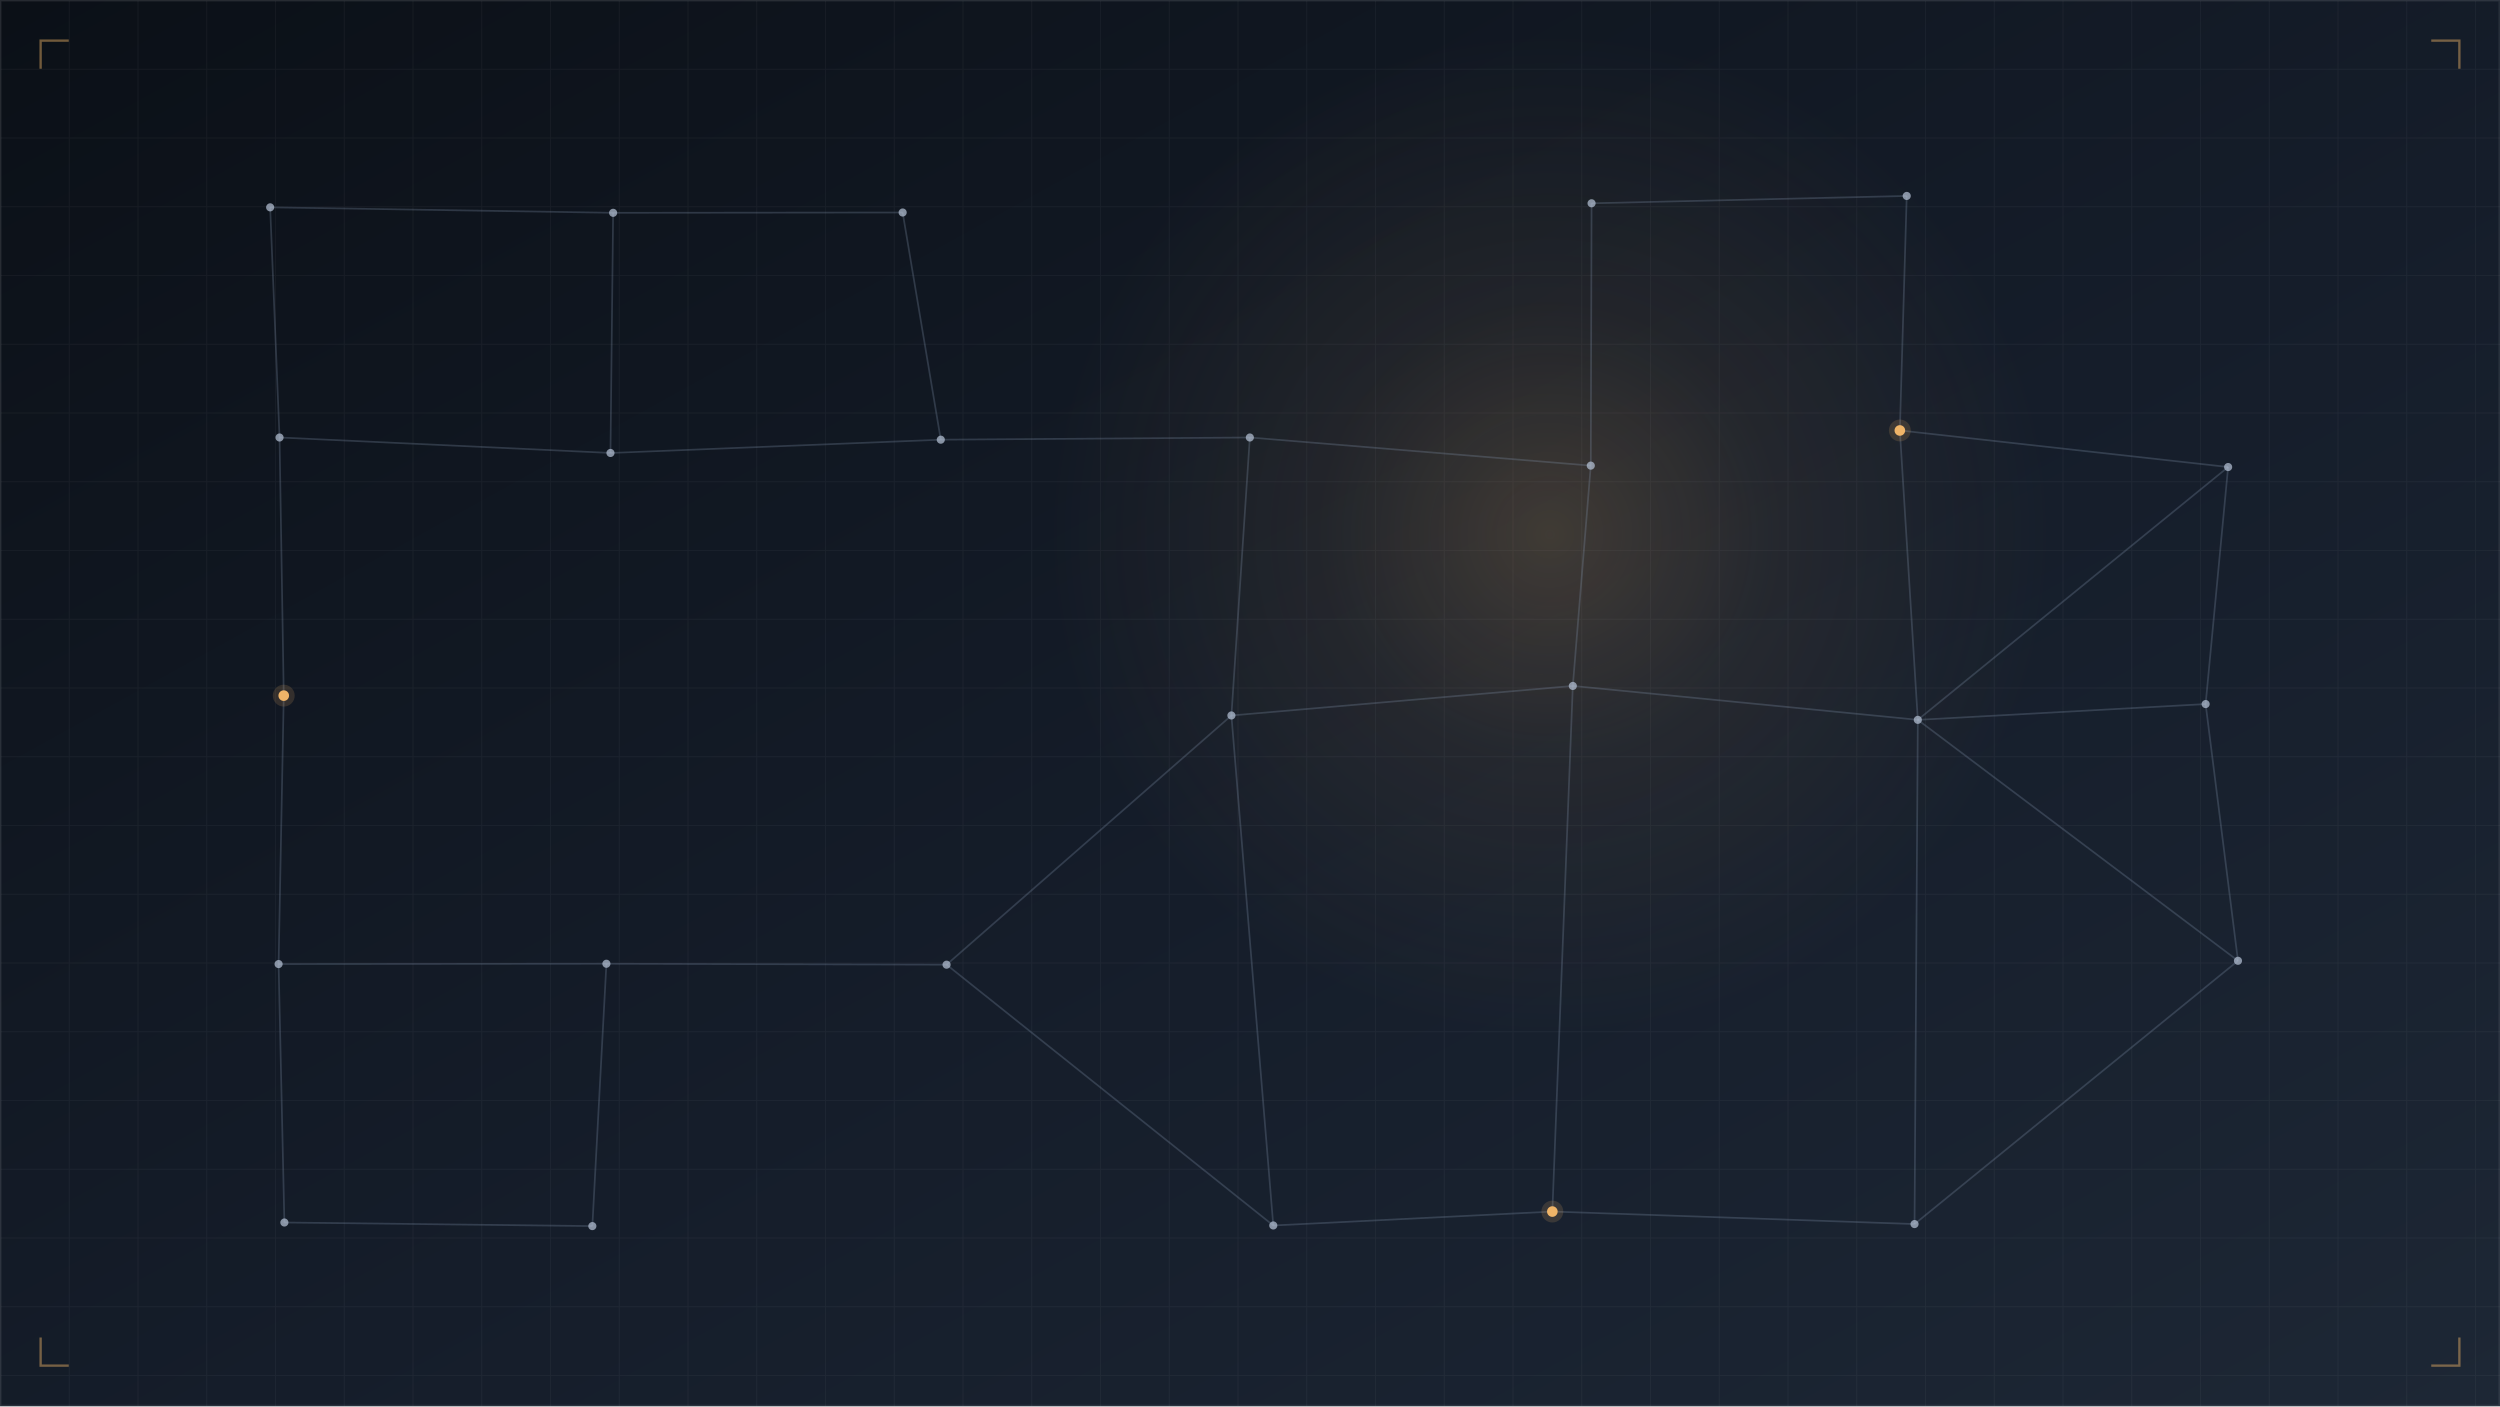
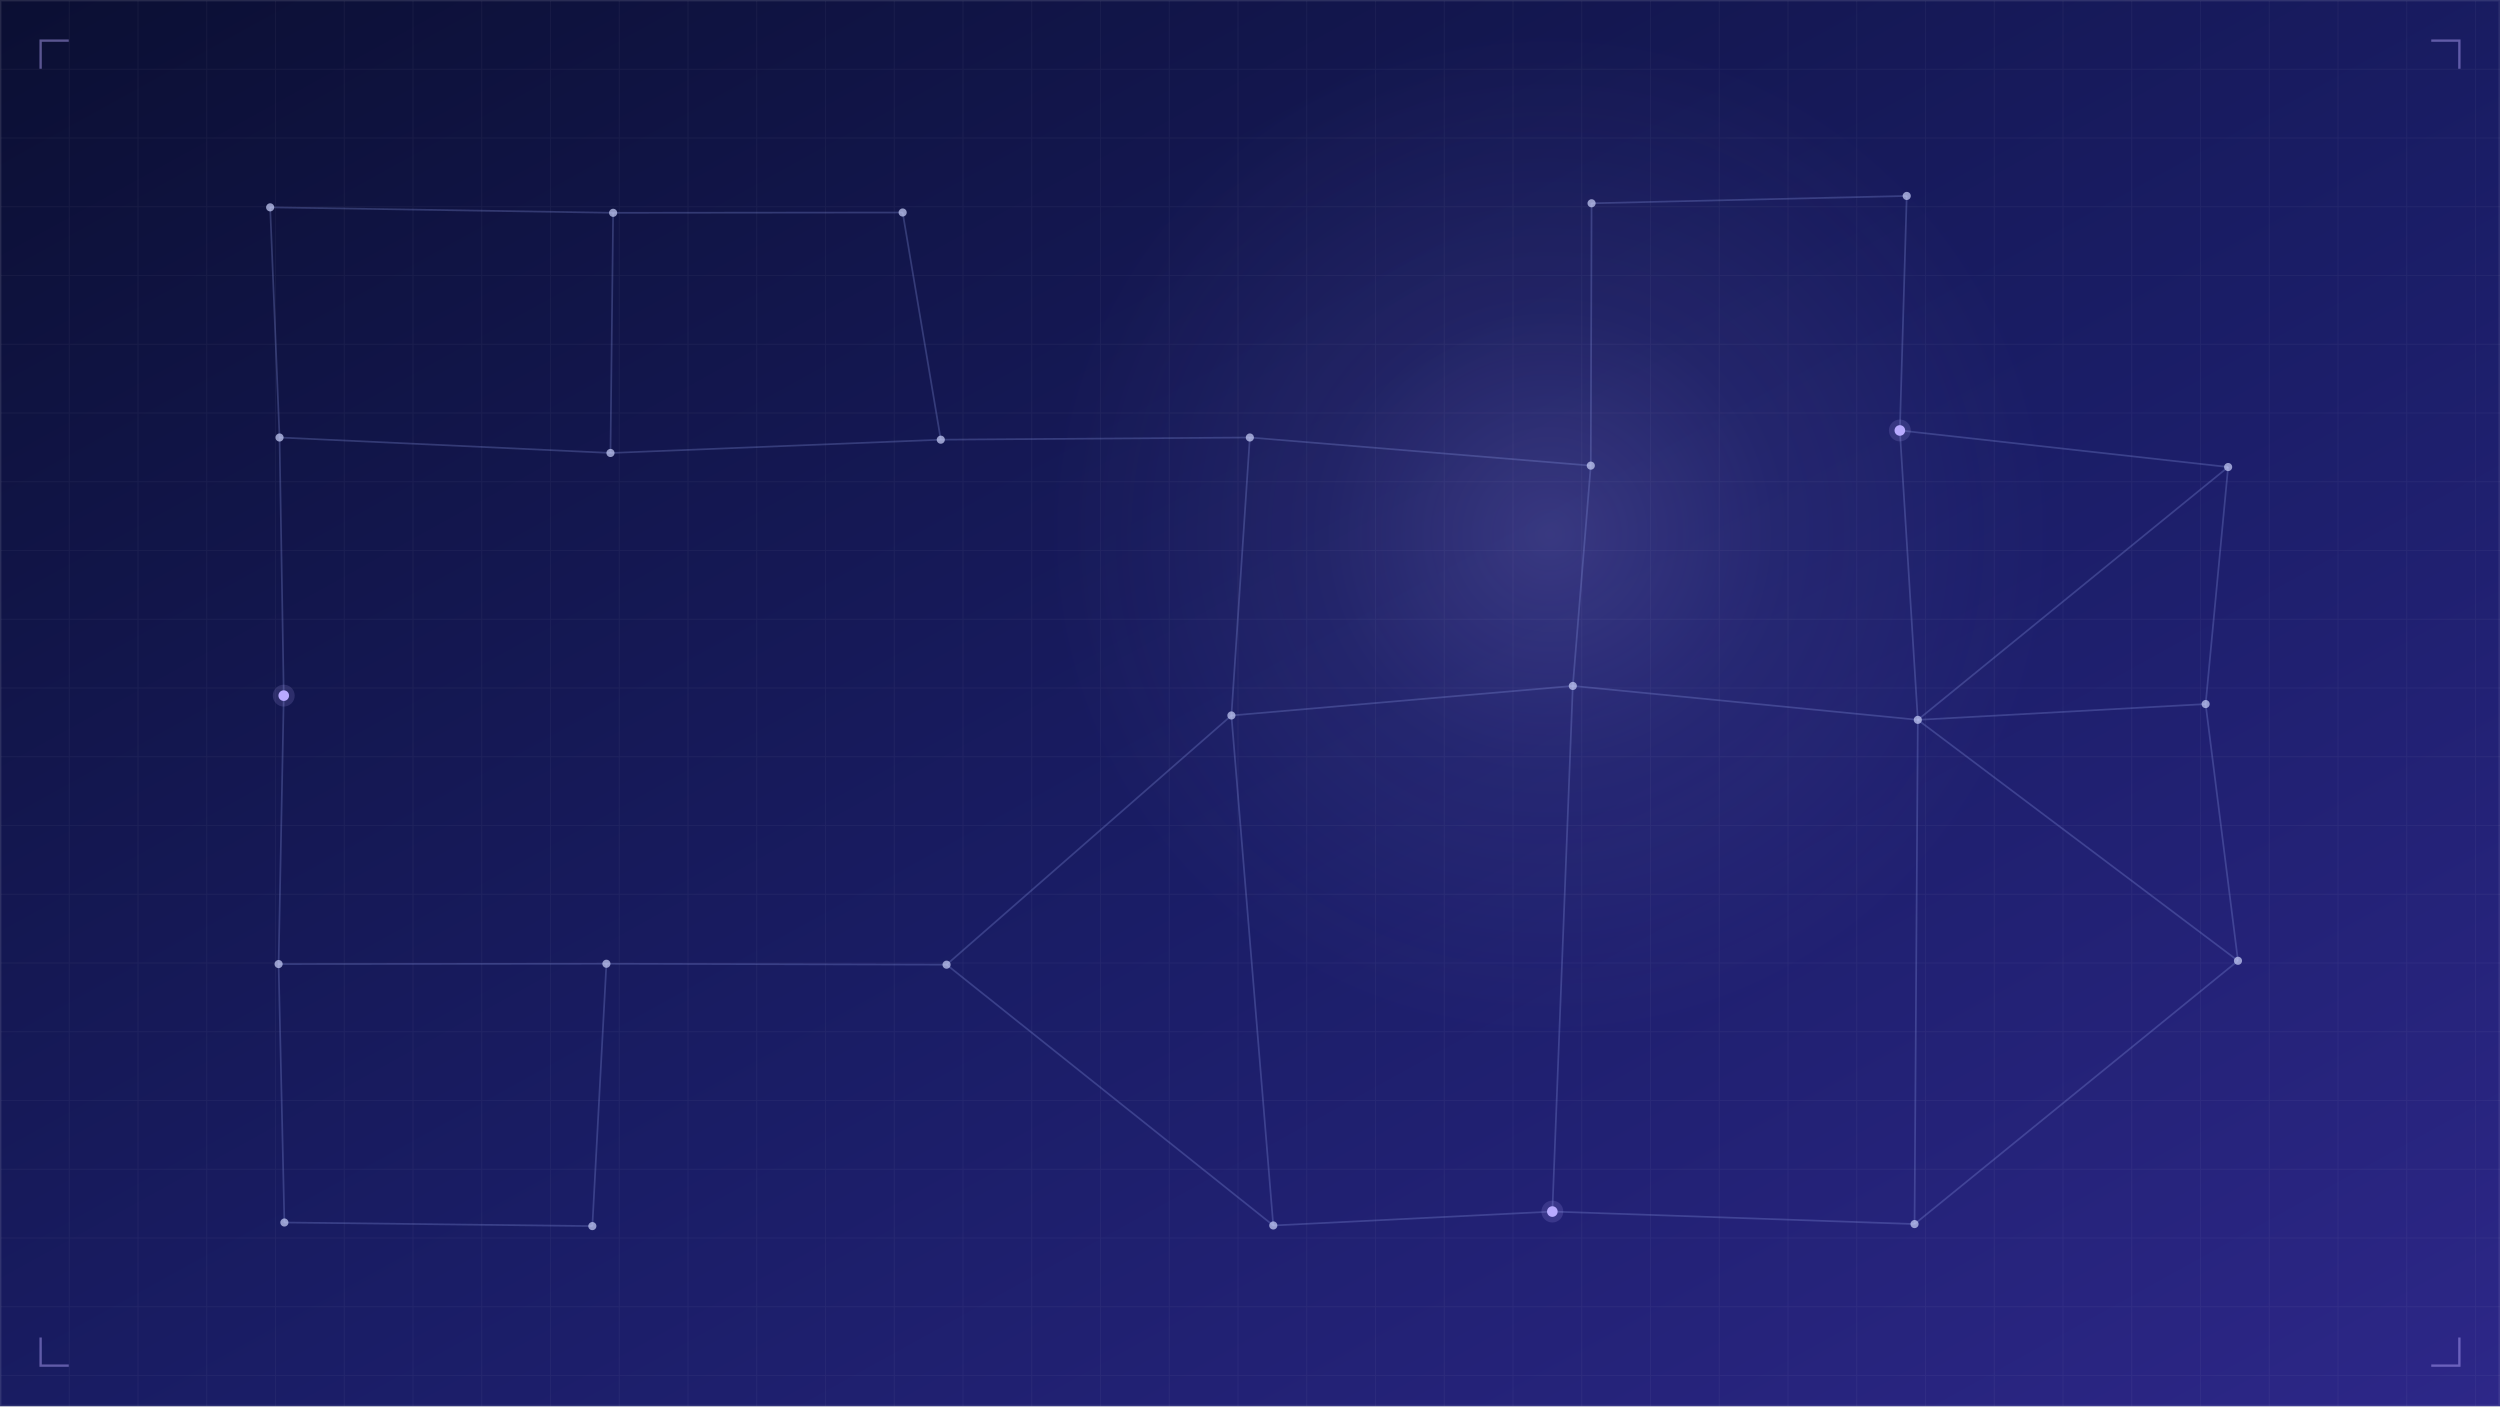
<svg xmlns="http://www.w3.org/2000/svg" viewBox="0 0 1600 900" width="1600" height="900" role="img" aria-hidden="true">
  <defs>
    <linearGradient id="bg-g" x1="0" y1="0" x2="1" y2="1">
-       <stop offset="0%" stop-color="#0B1017" />
-       <stop offset="55%" stop-color="#151D2A" />
-       <stop offset="100%" stop-color="#1D2735" />
+       <stop offset="0%" stop-color="#0B0F33" />
+       <stop offset="55%" stop-color="#1A1D66" />
+       <stop offset="100%" stop-color="#2D2788" />
    </linearGradient>
    <radialGradient id="glow-g" cx="0.5" cy="0.5" r="0.5">
-       <stop offset="0%" stop-color="#EFB468" stop-opacity="0.20" />
-       <stop offset="45%" stop-color="#EFB468" stop-opacity="0.07" />
-       <stop offset="100%" stop-color="#EFB468" stop-opacity="0" />
+       <stop offset="0%" stop-color="#B8AAFF" stop-opacity="0.20" />
+       <stop offset="45%" stop-color="#B8AAFF" stop-opacity="0.07" />
+       <stop offset="100%" stop-color="#B8AAFF" stop-opacity="0" />
    </radialGradient>
    <pattern id="grid-g" width="44" height="44" patternUnits="userSpaceOnUse">
      <path d="M44 0H0V44" fill="none" stroke="#FFFFFF" stroke-opacity="0.045" stroke-width="1" />
    </pattern>
  </defs>
  <rect width="1600" height="900" fill="url(#bg-g)" />
  <rect width="1600" height="900" fill="url(#grid-g)" />
  <circle cx="992" cy="342" r="324" fill="url(#glow-g)" />
-   <line x1="172.9" y1="132.7" x2="178.9" y2="280.0" stroke="#8394AE" stroke-opacity="0.28" stroke-width="1.1" />
-   <line x1="172.9" y1="132.7" x2="392.4" y2="136.2" stroke="#8394AE" stroke-opacity="0.28" stroke-width="1.1" />
-   <line x1="178.9" y1="280.0" x2="181.6" y2="445.2" stroke="#8394AE" stroke-opacity="0.28" stroke-width="1.1" />
-   <line x1="181.6" y1="445.2" x2="178.3" y2="617.0" stroke="#8394AE" stroke-opacity="0.28" stroke-width="1.1" />
-   <line x1="178.3" y1="617.0" x2="182.0" y2="782.4" stroke="#8394AE" stroke-opacity="0.28" stroke-width="1.1" />
-   <line x1="182.0" y1="782.4" x2="379.1" y2="784.7" stroke="#8394AE" stroke-opacity="0.28" stroke-width="1.1" />
-   <line x1="392.4" y1="136.2" x2="390.7" y2="289.9" stroke="#8394AE" stroke-opacity="0.28" stroke-width="1.1" />
-   <line x1="392.4" y1="136.2" x2="577.7" y2="136.0" stroke="#8394AE" stroke-opacity="0.28" stroke-width="1.1" />
-   <line x1="390.7" y1="289.9" x2="602.1" y2="281.4" stroke="#8394AE" stroke-opacity="0.28" stroke-width="1.1" />
-   <line x1="178.9" y1="280.0" x2="390.7" y2="289.9" stroke="#8394AE" stroke-opacity="0.28" stroke-width="1.1" />
-   <line x1="388.1" y1="616.8" x2="379.1" y2="784.7" stroke="#8394AE" stroke-opacity="0.28" stroke-width="1.1" />
-   <line x1="178.3" y1="617.0" x2="388.1" y2="616.8" stroke="#8394AE" stroke-opacity="0.28" stroke-width="1.1" />
-   <line x1="577.7" y1="136.0" x2="602.1" y2="281.4" stroke="#8394AE" stroke-opacity="0.28" stroke-width="1.1" />
-   <line x1="602.1" y1="281.4" x2="799.9" y2="280.0" stroke="#8394AE" stroke-opacity="0.28" stroke-width="1.1" />
-   <line x1="388.1" y1="616.8" x2="605.8" y2="617.4" stroke="#8394AE" stroke-opacity="0.28" stroke-width="1.1" />
-   <line x1="605.8" y1="617.4" x2="788.1" y2="457.9" stroke="#8394AE" stroke-opacity="0.28" stroke-width="1.1" />
-   <line x1="799.9" y1="280.0" x2="788.1" y2="457.9" stroke="#8394AE" stroke-opacity="0.28" stroke-width="1.1" />
-   <line x1="799.9" y1="280.0" x2="1018.1" y2="298.0" stroke="#8394AE" stroke-opacity="0.28" stroke-width="1.1" />
-   <line x1="788.1" y1="457.9" x2="1006.6" y2="439.0" stroke="#8394AE" stroke-opacity="0.28" stroke-width="1.1" />
-   <line x1="814.9" y1="784.3" x2="993.5" y2="775.4" stroke="#8394AE" stroke-opacity="0.28" stroke-width="1.1" />
-   <line x1="605.8" y1="617.4" x2="814.9" y2="784.3" stroke="#8394AE" stroke-opacity="0.28" stroke-width="1.1" />
-   <line x1="788.1" y1="457.9" x2="814.9" y2="784.3" stroke="#8394AE" stroke-opacity="0.28" stroke-width="1.1" />
-   <line x1="1018.6" y1="130.1" x2="1018.1" y2="298.0" stroke="#8394AE" stroke-opacity="0.28" stroke-width="1.1" />
-   <line x1="1018.6" y1="130.1" x2="1220.3" y2="125.4" stroke="#8394AE" stroke-opacity="0.28" stroke-width="1.1" />
-   <line x1="1018.1" y1="298.0" x2="1006.6" y2="439.0" stroke="#8394AE" stroke-opacity="0.28" stroke-width="1.1" />
-   <line x1="1006.6" y1="439.0" x2="1227.4" y2="460.7" stroke="#8394AE" stroke-opacity="0.28" stroke-width="1.1" />
-   <line x1="993.5" y1="775.4" x2="1225.3" y2="783.4" stroke="#8394AE" stroke-opacity="0.28" stroke-width="1.1" />
-   <line x1="1006.6" y1="439.0" x2="993.5" y2="775.4" stroke="#8394AE" stroke-opacity="0.28" stroke-width="1.1" />
-   <line x1="1220.3" y1="125.4" x2="1215.9" y2="275.5" stroke="#8394AE" stroke-opacity="0.28" stroke-width="1.1" />
-   <line x1="1215.9" y1="275.5" x2="1227.4" y2="460.7" stroke="#8394AE" stroke-opacity="0.28" stroke-width="1.1" />
-   <line x1="1227.4" y1="460.7" x2="1411.6" y2="450.6" stroke="#8394AE" stroke-opacity="0.28" stroke-width="1.1" />
-   <line x1="1225.3" y1="783.4" x2="1432.3" y2="614.9" stroke="#8394AE" stroke-opacity="0.28" stroke-width="1.1" />
-   <line x1="1227.4" y1="460.7" x2="1225.3" y2="783.4" stroke="#8394AE" stroke-opacity="0.28" stroke-width="1.1" />
-   <line x1="1426.0" y1="298.9" x2="1411.6" y2="450.6" stroke="#8394AE" stroke-opacity="0.28" stroke-width="1.1" />
-   <line x1="1215.9" y1="275.5" x2="1426.0" y2="298.9" stroke="#8394AE" stroke-opacity="0.28" stroke-width="1.1" />
-   <line x1="1227.4" y1="460.7" x2="1426.0" y2="298.9" stroke="#8394AE" stroke-opacity="0.28" stroke-width="1.1" />
-   <line x1="1411.6" y1="450.6" x2="1432.3" y2="614.9" stroke="#8394AE" stroke-opacity="0.28" stroke-width="1.1" />
-   <line x1="1227.4" y1="460.7" x2="1432.3" y2="614.9" stroke="#8394AE" stroke-opacity="0.28" stroke-width="1.1" />
-   <circle cx="172.9" cy="132.7" r="2.6" fill="#B4C1D4" fill-opacity="0.72" />
-   <circle cx="178.9" cy="280.0" r="2.6" fill="#B4C1D4" fill-opacity="0.72" />
-   <circle cx="181.6" cy="445.2" r="7" fill="#EFB468" fill-opacity="0.16" />
-   <circle cx="181.6" cy="445.2" r="3.4" fill="#EFB468" />
-   <circle cx="178.3" cy="617.0" r="2.6" fill="#B4C1D4" fill-opacity="0.72" />
-   <circle cx="182.0" cy="782.4" r="2.6" fill="#B4C1D4" fill-opacity="0.72" />
-   <circle cx="392.4" cy="136.2" r="2.6" fill="#B4C1D4" fill-opacity="0.72" />
-   <circle cx="390.7" cy="289.9" r="2.6" fill="#B4C1D4" fill-opacity="0.72" />
-   <circle cx="388.1" cy="616.8" r="2.6" fill="#B4C1D4" fill-opacity="0.72" />
-   <circle cx="379.1" cy="784.7" r="2.6" fill="#B4C1D4" fill-opacity="0.72" />
-   <circle cx="577.7" cy="136.0" r="2.6" fill="#B4C1D4" fill-opacity="0.72" />
-   <circle cx="602.1" cy="281.4" r="2.6" fill="#B4C1D4" fill-opacity="0.72" />
-   <circle cx="605.8" cy="617.4" r="2.6" fill="#B4C1D4" fill-opacity="0.72" />
-   <circle cx="799.9" cy="280.0" r="2.6" fill="#B4C1D4" fill-opacity="0.72" />
-   <circle cx="788.1" cy="457.9" r="2.6" fill="#B4C1D4" fill-opacity="0.72" />
-   <circle cx="814.9" cy="784.3" r="2.6" fill="#B4C1D4" fill-opacity="0.72" />
-   <circle cx="1018.6" cy="130.1" r="2.6" fill="#B4C1D4" fill-opacity="0.72" />
-   <circle cx="1018.1" cy="298.0" r="2.6" fill="#B4C1D4" fill-opacity="0.72" />
-   <circle cx="1006.6" cy="439.0" r="2.6" fill="#B4C1D4" fill-opacity="0.72" />
-   <circle cx="993.5" cy="775.4" r="7" fill="#EFB468" fill-opacity="0.16" />
-   <circle cx="993.5" cy="775.4" r="3.4" fill="#EFB468" />
-   <circle cx="1220.3" cy="125.4" r="2.6" fill="#B4C1D4" fill-opacity="0.72" />
-   <circle cx="1215.9" cy="275.5" r="7" fill="#EFB468" fill-opacity="0.16" />
-   <circle cx="1215.9" cy="275.5" r="3.4" fill="#EFB468" />
-   <circle cx="1227.4" cy="460.7" r="2.6" fill="#B4C1D4" fill-opacity="0.72" />
-   <circle cx="1225.3" cy="783.4" r="2.6" fill="#B4C1D4" fill-opacity="0.72" />
-   <circle cx="1426.0" cy="298.9" r="2.6" fill="#B4C1D4" fill-opacity="0.72" />
-   <circle cx="1411.6" cy="450.6" r="2.6" fill="#B4C1D4" fill-opacity="0.72" />
-   <circle cx="1432.3" cy="614.9" r="2.6" fill="#B4C1D4" fill-opacity="0.72" />
-   <path d="M26 44V26H44" fill="none" stroke="#EFB468" stroke-opacity="0.45" stroke-width="1.5" />
-   <path d="M1574 44V26H1556" fill="none" stroke="#EFB468" stroke-opacity="0.45" stroke-width="1.5" />
-   <path d="M26 856V874H44" fill="none" stroke="#EFB468" stroke-opacity="0.45" stroke-width="1.5" />
-   <path d="M1574 856V874H1556" fill="none" stroke="#EFB468" stroke-opacity="0.45" stroke-width="1.5" />
+   <line x1="172.9" y1="132.7" x2="178.9" y2="280.0" stroke="#8E9BE6" stroke-opacity="0.28" stroke-width="1.1" />
+   <line x1="172.9" y1="132.7" x2="392.4" y2="136.2" stroke="#8E9BE6" stroke-opacity="0.28" stroke-width="1.1" />
+   <line x1="178.9" y1="280.0" x2="181.6" y2="445.2" stroke="#8E9BE6" stroke-opacity="0.28" stroke-width="1.1" />
+   <line x1="181.6" y1="445.2" x2="178.3" y2="617.0" stroke="#8E9BE6" stroke-opacity="0.28" stroke-width="1.1" />
+   <line x1="178.3" y1="617.0" x2="182.0" y2="782.4" stroke="#8E9BE6" stroke-opacity="0.28" stroke-width="1.1" />
+   <line x1="182.0" y1="782.4" x2="379.1" y2="784.7" stroke="#8E9BE6" stroke-opacity="0.28" stroke-width="1.1" />
+   <line x1="392.4" y1="136.2" x2="390.7" y2="289.9" stroke="#8E9BE6" stroke-opacity="0.28" stroke-width="1.1" />
+   <line x1="392.4" y1="136.2" x2="577.7" y2="136.0" stroke="#8E9BE6" stroke-opacity="0.28" stroke-width="1.1" />
+   <line x1="390.7" y1="289.9" x2="602.1" y2="281.4" stroke="#8E9BE6" stroke-opacity="0.28" stroke-width="1.1" />
+   <line x1="178.9" y1="280.0" x2="390.7" y2="289.9" stroke="#8E9BE6" stroke-opacity="0.28" stroke-width="1.1" />
+   <line x1="388.1" y1="616.8" x2="379.1" y2="784.7" stroke="#8E9BE6" stroke-opacity="0.28" stroke-width="1.1" />
+   <line x1="178.3" y1="617.0" x2="388.1" y2="616.8" stroke="#8E9BE6" stroke-opacity="0.28" stroke-width="1.1" />
+   <line x1="577.7" y1="136.0" x2="602.1" y2="281.4" stroke="#8E9BE6" stroke-opacity="0.28" stroke-width="1.1" />
+   <line x1="602.1" y1="281.4" x2="799.9" y2="280.0" stroke="#8E9BE6" stroke-opacity="0.28" stroke-width="1.1" />
+   <line x1="388.1" y1="616.8" x2="605.8" y2="617.4" stroke="#8E9BE6" stroke-opacity="0.28" stroke-width="1.1" />
+   <line x1="605.8" y1="617.4" x2="788.1" y2="457.9" stroke="#8E9BE6" stroke-opacity="0.28" stroke-width="1.1" />
+   <line x1="799.9" y1="280.0" x2="788.1" y2="457.9" stroke="#8E9BE6" stroke-opacity="0.28" stroke-width="1.1" />
+   <line x1="799.9" y1="280.0" x2="1018.1" y2="298.0" stroke="#8E9BE6" stroke-opacity="0.28" stroke-width="1.1" />
+   <line x1="788.1" y1="457.9" x2="1006.6" y2="439.0" stroke="#8E9BE6" stroke-opacity="0.28" stroke-width="1.1" />
+   <line x1="814.9" y1="784.3" x2="993.5" y2="775.4" stroke="#8E9BE6" stroke-opacity="0.28" stroke-width="1.1" />
+   <line x1="605.8" y1="617.4" x2="814.9" y2="784.3" stroke="#8E9BE6" stroke-opacity="0.28" stroke-width="1.1" />
+   <line x1="788.1" y1="457.9" x2="814.9" y2="784.3" stroke="#8E9BE6" stroke-opacity="0.28" stroke-width="1.1" />
+   <line x1="1018.6" y1="130.1" x2="1018.1" y2="298.0" stroke="#8E9BE6" stroke-opacity="0.28" stroke-width="1.1" />
+   <line x1="1018.6" y1="130.1" x2="1220.3" y2="125.4" stroke="#8E9BE6" stroke-opacity="0.28" stroke-width="1.1" />
+   <line x1="1018.1" y1="298.0" x2="1006.6" y2="439.0" stroke="#8E9BE6" stroke-opacity="0.28" stroke-width="1.1" />
+   <line x1="1006.6" y1="439.0" x2="1227.4" y2="460.7" stroke="#8E9BE6" stroke-opacity="0.28" stroke-width="1.1" />
+   <line x1="993.5" y1="775.4" x2="1225.3" y2="783.4" stroke="#8E9BE6" stroke-opacity="0.28" stroke-width="1.1" />
+   <line x1="1006.6" y1="439.0" x2="993.5" y2="775.4" stroke="#8E9BE6" stroke-opacity="0.28" stroke-width="1.1" />
+   <line x1="1220.3" y1="125.4" x2="1215.9" y2="275.5" stroke="#8E9BE6" stroke-opacity="0.28" stroke-width="1.1" />
+   <line x1="1215.9" y1="275.5" x2="1227.4" y2="460.7" stroke="#8E9BE6" stroke-opacity="0.28" stroke-width="1.1" />
+   <line x1="1227.4" y1="460.7" x2="1411.6" y2="450.6" stroke="#8E9BE6" stroke-opacity="0.28" stroke-width="1.1" />
+   <line x1="1225.3" y1="783.4" x2="1432.3" y2="614.9" stroke="#8E9BE6" stroke-opacity="0.28" stroke-width="1.1" />
+   <line x1="1227.4" y1="460.7" x2="1225.3" y2="783.4" stroke="#8E9BE6" stroke-opacity="0.28" stroke-width="1.1" />
+   <line x1="1426.0" y1="298.9" x2="1411.6" y2="450.6" stroke="#8E9BE6" stroke-opacity="0.28" stroke-width="1.1" />
+   <line x1="1215.9" y1="275.5" x2="1426.0" y2="298.9" stroke="#8E9BE6" stroke-opacity="0.28" stroke-width="1.1" />
+   <line x1="1227.4" y1="460.7" x2="1426.0" y2="298.9" stroke="#8E9BE6" stroke-opacity="0.28" stroke-width="1.1" />
+   <line x1="1411.6" y1="450.6" x2="1432.3" y2="614.9" stroke="#8E9BE6" stroke-opacity="0.28" stroke-width="1.1" />
+   <line x1="1227.4" y1="460.7" x2="1432.3" y2="614.9" stroke="#8E9BE6" stroke-opacity="0.28" stroke-width="1.1" />
+   <circle cx="172.9" cy="132.7" r="2.6" fill="#C6CEF7" fill-opacity="0.72" />
+   <circle cx="178.9" cy="280.0" r="2.6" fill="#C6CEF7" fill-opacity="0.72" />
+   <circle cx="181.6" cy="445.2" r="7" fill="#B8AAFF" fill-opacity="0.16" />
+   <circle cx="181.6" cy="445.2" r="3.4" fill="#B8AAFF" />
+   <circle cx="178.3" cy="617.0" r="2.6" fill="#C6CEF7" fill-opacity="0.72" />
+   <circle cx="182.0" cy="782.4" r="2.6" fill="#C6CEF7" fill-opacity="0.72" />
+   <circle cx="392.4" cy="136.2" r="2.6" fill="#C6CEF7" fill-opacity="0.72" />
+   <circle cx="390.7" cy="289.9" r="2.6" fill="#C6CEF7" fill-opacity="0.72" />
+   <circle cx="388.1" cy="616.8" r="2.6" fill="#C6CEF7" fill-opacity="0.72" />
+   <circle cx="379.1" cy="784.7" r="2.6" fill="#C6CEF7" fill-opacity="0.72" />
+   <circle cx="577.7" cy="136.0" r="2.6" fill="#C6CEF7" fill-opacity="0.72" />
+   <circle cx="602.1" cy="281.4" r="2.6" fill="#C6CEF7" fill-opacity="0.72" />
+   <circle cx="605.8" cy="617.4" r="2.6" fill="#C6CEF7" fill-opacity="0.72" />
+   <circle cx="799.9" cy="280.0" r="2.6" fill="#C6CEF7" fill-opacity="0.72" />
+   <circle cx="788.1" cy="457.9" r="2.6" fill="#C6CEF7" fill-opacity="0.72" />
+   <circle cx="814.9" cy="784.3" r="2.6" fill="#C6CEF7" fill-opacity="0.72" />
+   <circle cx="1018.6" cy="130.1" r="2.6" fill="#C6CEF7" fill-opacity="0.72" />
+   <circle cx="1018.1" cy="298.0" r="2.6" fill="#C6CEF7" fill-opacity="0.72" />
+   <circle cx="1006.6" cy="439.0" r="2.6" fill="#C6CEF7" fill-opacity="0.72" />
+   <circle cx="993.5" cy="775.4" r="7" fill="#B8AAFF" fill-opacity="0.16" />
+   <circle cx="993.5" cy="775.4" r="3.4" fill="#B8AAFF" />
+   <circle cx="1220.3" cy="125.4" r="2.6" fill="#C6CEF7" fill-opacity="0.72" />
+   <circle cx="1215.9" cy="275.5" r="7" fill="#B8AAFF" fill-opacity="0.16" />
+   <circle cx="1215.9" cy="275.5" r="3.4" fill="#B8AAFF" />
+   <circle cx="1227.4" cy="460.7" r="2.6" fill="#C6CEF7" fill-opacity="0.72" />
+   <circle cx="1225.3" cy="783.4" r="2.6" fill="#C6CEF7" fill-opacity="0.72" />
+   <circle cx="1426.0" cy="298.9" r="2.6" fill="#C6CEF7" fill-opacity="0.72" />
+   <circle cx="1411.6" cy="450.6" r="2.6" fill="#C6CEF7" fill-opacity="0.72" />
+   <circle cx="1432.3" cy="614.9" r="2.6" fill="#C6CEF7" fill-opacity="0.72" />
+   <path d="M26 44V26H44" fill="none" stroke="#B8AAFF" stroke-opacity="0.45" stroke-width="1.5" />
+   <path d="M1574 44V26H1556" fill="none" stroke="#B8AAFF" stroke-opacity="0.45" stroke-width="1.5" />
+   <path d="M26 856V874H44" fill="none" stroke="#B8AAFF" stroke-opacity="0.45" stroke-width="1.5" />
+   <path d="M1574 856V874H1556" fill="none" stroke="#B8AAFF" stroke-opacity="0.45" stroke-width="1.5" />
  <rect x="0.5" y="0.5" width="1599" height="899" fill="none" stroke="#FFFFFF" stroke-opacity="0.08" />
</svg>
